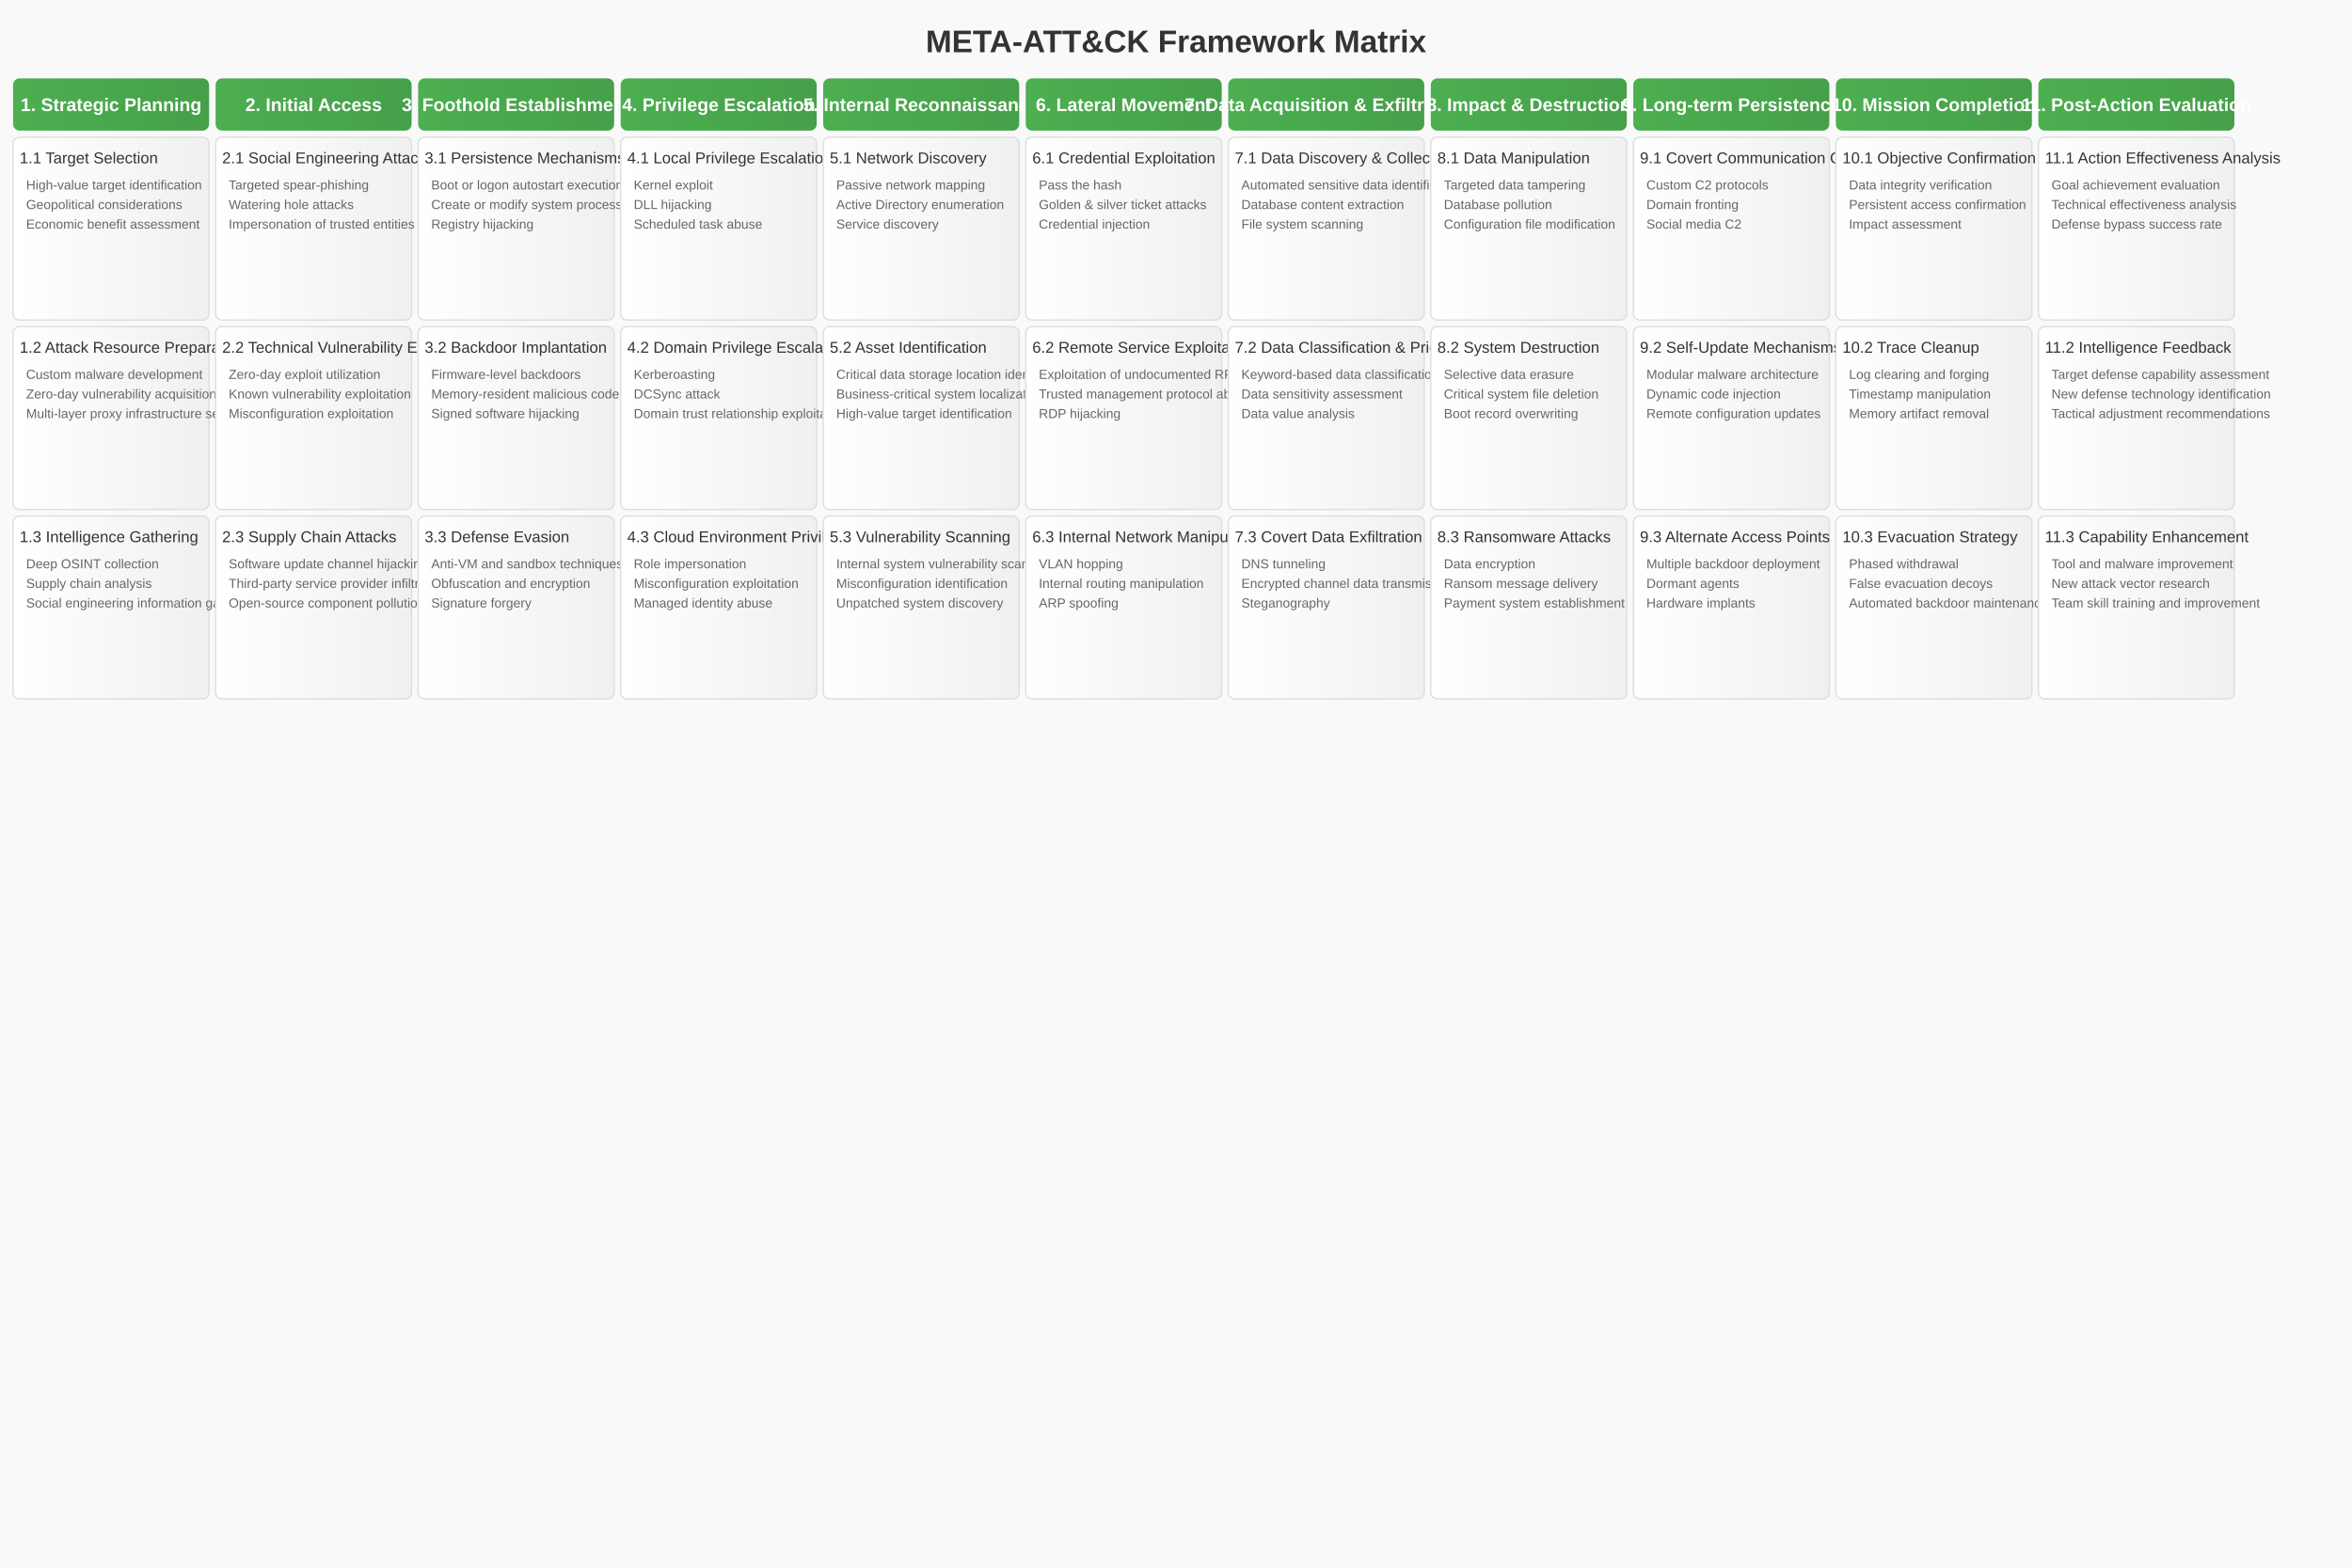
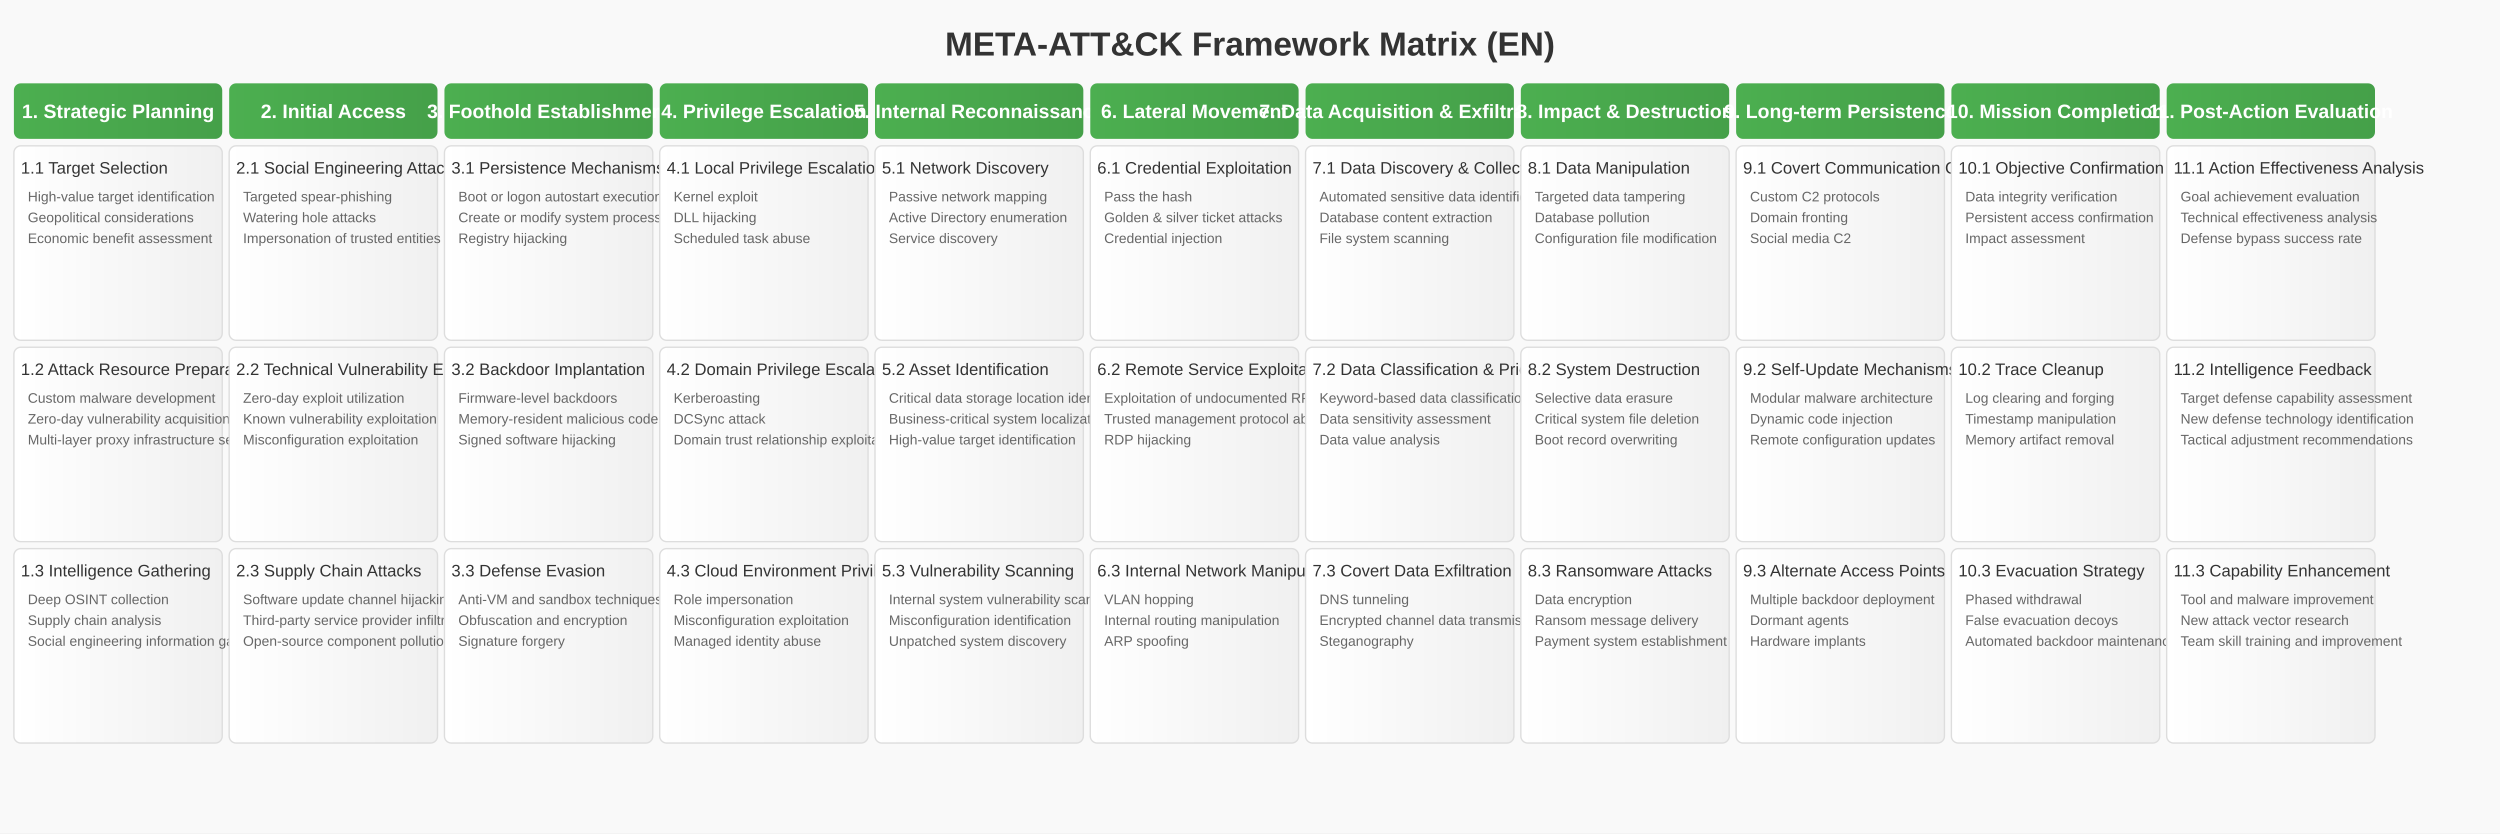
- <svg xmlns="http://www.w3.org/2000/svg" width="1800" height="1200">
+ <svg xmlns="http://www.w3.org/2000/svg" width="1800" height="600">
  <defs>
    <linearGradient id="headerGradient" x1="0%" y1="0%" x2="100%" y2="0%">
      <stop offset="0%" style="stop-color:#4CAF50;stop-opacity:1" />
      <stop offset="100%" style="stop-color:#45a049;stop-opacity:1" />
    </linearGradient>
    <linearGradient id="cellGradient" x1="0%" y1="0%" x2="100%" y2="0%">
      <stop offset="0%" style="stop-color:#ffffff;stop-opacity:1" />
      <stop offset="100%" style="stop-color:#f0f0f0;stop-opacity:1" />
    </linearGradient>
  </defs>
  <style>
        .header { fill: url(#headerGradient); }
        .cell { fill: url(#cellGradient); stroke: #ddd; stroke-width: 1; }
        .cell:hover { filter: brightness(0.95); }
        .text { font-family: Arial, sans-serif; font-size: 12px; fill: #333; }
        .header-text { font-family: Arial, sans-serif; font-size: 14px; fill: white; font-weight: bold; }
        .subtext { font-family: Arial, sans-serif; font-size: 10px; fill: #666; }
    </style>
  <rect width="100%" height="100%" fill="#f9f9f9" />
-   <text x="900" y="40" font-family="Arial, sans-serif" font-size="24" text-anchor="middle" font-weight="bold" fill="#333">META-ATT&amp;CK Framework Matrix</text>
+   <text x="900" y="40" font-family="Arial, sans-serif" font-size="24" text-anchor="middle" font-weight="bold" fill="#333">META-ATT&amp;CK Framework Matrix (EN)</text>
  <g>
    <rect x="10" y="60" width="150" height="40" rx="5" ry="5" class="header" />
    <text x="85" y="85" class="header-text" text-anchor="middle">1. Strategic Planning</text>
  </g>
  <g>
    <rect x="165" y="60" width="150" height="40" rx="5" ry="5" class="header" />
    <text x="240" y="85" class="header-text" text-anchor="middle">2. Initial Access</text>
  </g>
  <g>
    <rect x="320" y="60" width="150" height="40" rx="5" ry="5" class="header" />
    <text x="395" y="85" class="header-text" text-anchor="middle">3. Foothold Establishment</text>
  </g>
  <g>
    <rect x="475" y="60" width="150" height="40" rx="5" ry="5" class="header" />
    <text x="550" y="85" class="header-text" text-anchor="middle">4. Privilege Escalation</text>
  </g>
  <g>
    <rect x="630" y="60" width="150" height="40" rx="5" ry="5" class="header" />
    <text x="705" y="85" class="header-text" text-anchor="middle">5. Internal Reconnaissance</text>
  </g>
  <g>
    <rect x="785" y="60" width="150" height="40" rx="5" ry="5" class="header" />
    <text x="860" y="85" class="header-text" text-anchor="middle">6. Lateral Movement</text>
  </g>
  <g>
    <rect x="940" y="60" width="150" height="40" rx="5" ry="5" class="header" />
    <text x="1015" y="85" class="header-text" text-anchor="middle">7. Data Acquisition &amp; Exfiltration</text>
  </g>
  <g>
    <rect x="1095" y="60" width="150" height="40" rx="5" ry="5" class="header" />
    <text x="1170" y="85" class="header-text" text-anchor="middle">8. Impact &amp; Destruction</text>
  </g>
  <g>
    <rect x="1250" y="60" width="150" height="40" rx="5" ry="5" class="header" />
    <text x="1325" y="85" class="header-text" text-anchor="middle">9. Long-term Persistence</text>
  </g>
  <g>
    <rect x="1405" y="60" width="150" height="40" rx="5" ry="5" class="header" />
    <text x="1480" y="85" class="header-text" text-anchor="middle">10. Mission Completion</text>
  </g>
  <g>
    <rect x="1560" y="60" width="150" height="40" rx="5" ry="5" class="header" />
    <text x="1635" y="85" class="header-text" text-anchor="middle">11. Post-Action Evaluation</text>
  </g>
  <g>
    <rect x="10" y="105" width="150" height="140" rx="5" ry="5" class="cell" />
    <text x="15" y="125" class="text">1.1 Target Selection</text>
    <text x="20" y="145" class="subtext">High-value target identification</text>
    <text x="20" y="160" class="subtext">Geopolitical considerations</text>
    <text x="20" y="175" class="subtext">Economic benefit assessment</text>
  </g>
  <g>
    <rect x="165" y="105" width="150" height="140" rx="5" ry="5" class="cell" />
    <text x="170" y="125" class="text">2.1 Social Engineering Attacks</text>
    <text x="175" y="145" class="subtext">Targeted spear-phishing</text>
    <text x="175" y="160" class="subtext">Watering hole attacks</text>
    <text x="175" y="175" class="subtext">Impersonation of trusted entities</text>
  </g>
  <g>
    <rect x="320" y="105" width="150" height="140" rx="5" ry="5" class="cell" />
    <text x="325" y="125" class="text">3.1 Persistence Mechanisms</text>
    <text x="330" y="145" class="subtext">Boot or logon autostart execution</text>
    <text x="330" y="160" class="subtext">Create or modify system process</text>
    <text x="330" y="175" class="subtext">Registry hijacking</text>
  </g>
  <g>
    <rect x="475" y="105" width="150" height="140" rx="5" ry="5" class="cell" />
    <text x="480" y="125" class="text">4.1 Local Privilege Escalation</text>
    <text x="485" y="145" class="subtext">Kernel exploit</text>
    <text x="485" y="160" class="subtext">DLL hijacking</text>
    <text x="485" y="175" class="subtext">Scheduled task abuse</text>
  </g>
  <g>
    <rect x="630" y="105" width="150" height="140" rx="5" ry="5" class="cell" />
    <text x="635" y="125" class="text">5.1 Network Discovery</text>
    <text x="640" y="145" class="subtext">Passive network mapping</text>
    <text x="640" y="160" class="subtext">Active Directory enumeration</text>
    <text x="640" y="175" class="subtext">Service discovery</text>
  </g>
  <g>
    <rect x="785" y="105" width="150" height="140" rx="5" ry="5" class="cell" />
    <text x="790" y="125" class="text">6.1 Credential Exploitation</text>
    <text x="795" y="145" class="subtext">Pass the hash</text>
    <text x="795" y="160" class="subtext">Golden &amp; silver ticket attacks</text>
    <text x="795" y="175" class="subtext">Credential injection</text>
  </g>
  <g>
    <rect x="940" y="105" width="150" height="140" rx="5" ry="5" class="cell" />
    <text x="945" y="125" class="text">7.1 Data Discovery &amp; Collection</text>
    <text x="950" y="145" class="subtext">Automated sensitive data identification</text>
    <text x="950" y="160" class="subtext">Database content extraction</text>
    <text x="950" y="175" class="subtext">File system scanning</text>
  </g>
  <g>
    <rect x="1095" y="105" width="150" height="140" rx="5" ry="5" class="cell" />
    <text x="1100" y="125" class="text">8.1 Data Manipulation</text>
    <text x="1105" y="145" class="subtext">Targeted data tampering</text>
    <text x="1105" y="160" class="subtext">Database pollution</text>
    <text x="1105" y="175" class="subtext">Configuration file modification</text>
  </g>
  <g>
    <rect x="1250" y="105" width="150" height="140" rx="5" ry="5" class="cell" />
    <text x="1255" y="125" class="text">9.1 Covert Communication Channels</text>
    <text x="1260" y="145" class="subtext">Custom C2 protocols</text>
    <text x="1260" y="160" class="subtext">Domain fronting</text>
    <text x="1260" y="175" class="subtext">Social media C2</text>
  </g>
  <g>
    <rect x="1405" y="105" width="150" height="140" rx="5" ry="5" class="cell" />
    <text x="1410" y="125" class="text">10.1 Objective Confirmation</text>
    <text x="1415" y="145" class="subtext">Data integrity verification</text>
    <text x="1415" y="160" class="subtext">Persistent access confirmation</text>
    <text x="1415" y="175" class="subtext">Impact assessment</text>
  </g>
  <g>
    <rect x="1560" y="105" width="150" height="140" rx="5" ry="5" class="cell" />
    <text x="1565" y="125" class="text">11.1 Action Effectiveness Analysis</text>
    <text x="1570" y="145" class="subtext">Goal achievement evaluation</text>
    <text x="1570" y="160" class="subtext">Technical effectiveness analysis</text>
    <text x="1570" y="175" class="subtext">Defense bypass success rate</text>
  </g>
  <g>
    <rect x="10" y="250" width="150" height="140" rx="5" ry="5" class="cell" />
    <text x="15" y="270" class="text">1.2 Attack Resource Preparation</text>
    <text x="20" y="290" class="subtext">Custom malware development</text>
    <text x="20" y="305" class="subtext">Zero-day vulnerability acquisition</text>
    <text x="20" y="320" class="subtext">Multi-layer proxy infrastructure setup</text>
  </g>
  <g>
    <rect x="165" y="250" width="150" height="140" rx="5" ry="5" class="cell" />
    <text x="170" y="270" class="text">2.2 Technical Vulnerability Exploitation</text>
    <text x="175" y="290" class="subtext">Zero-day exploit utilization</text>
    <text x="175" y="305" class="subtext">Known vulnerability exploitation</text>
    <text x="175" y="320" class="subtext">Misconfiguration exploitation</text>
  </g>
  <g>
    <rect x="320" y="250" width="150" height="140" rx="5" ry="5" class="cell" />
    <text x="325" y="270" class="text">3.2 Backdoor Implantation</text>
    <text x="330" y="290" class="subtext">Firmware-level backdoors</text>
    <text x="330" y="305" class="subtext">Memory-resident malicious code</text>
    <text x="330" y="320" class="subtext">Signed software hijacking</text>
  </g>
  <g>
    <rect x="475" y="250" width="150" height="140" rx="5" ry="5" class="cell" />
    <text x="480" y="270" class="text">4.2 Domain Privilege Escalation</text>
    <text x="485" y="290" class="subtext">Kerberoasting</text>
    <text x="485" y="305" class="subtext">DCSync attack</text>
    <text x="485" y="320" class="subtext">Domain trust relationship exploitation</text>
  </g>
  <g>
    <rect x="630" y="250" width="150" height="140" rx="5" ry="5" class="cell" />
    <text x="635" y="270" class="text">5.2 Asset Identification</text>
    <text x="640" y="290" class="subtext">Critical data storage location identification</text>
    <text x="640" y="305" class="subtext">Business-critical system localization</text>
    <text x="640" y="320" class="subtext">High-value target identification</text>
  </g>
  <g>
    <rect x="785" y="250" width="150" height="140" rx="5" ry="5" class="cell" />
    <text x="790" y="270" class="text">6.2 Remote Service Exploitation</text>
    <text x="795" y="290" class="subtext">Exploitation of undocumented RPC</text>
    <text x="795" y="305" class="subtext">Trusted management protocol abuse</text>
    <text x="795" y="320" class="subtext">RDP hijacking</text>
  </g>
  <g>
    <rect x="940" y="250" width="150" height="140" rx="5" ry="5" class="cell" />
    <text x="945" y="270" class="text">7.2 Data Classification &amp; Prioritization</text>
    <text x="950" y="290" class="subtext">Keyword-based data classification</text>
    <text x="950" y="305" class="subtext">Data sensitivity assessment</text>
    <text x="950" y="320" class="subtext">Data value analysis</text>
  </g>
  <g>
    <rect x="1095" y="250" width="150" height="140" rx="5" ry="5" class="cell" />
    <text x="1100" y="270" class="text">8.2 System Destruction</text>
    <text x="1105" y="290" class="subtext">Selective data erasure</text>
    <text x="1105" y="305" class="subtext">Critical system file deletion</text>
    <text x="1105" y="320" class="subtext">Boot record overwriting</text>
  </g>
  <g>
    <rect x="1250" y="250" width="150" height="140" rx="5" ry="5" class="cell" />
    <text x="1255" y="270" class="text">9.2 Self-Update Mechanisms</text>
    <text x="1260" y="290" class="subtext">Modular malware architecture</text>
    <text x="1260" y="305" class="subtext">Dynamic code injection</text>
    <text x="1260" y="320" class="subtext">Remote configuration updates</text>
  </g>
  <g>
    <rect x="1405" y="250" width="150" height="140" rx="5" ry="5" class="cell" />
    <text x="1410" y="270" class="text">10.2 Trace Cleanup</text>
    <text x="1415" y="290" class="subtext">Log clearing and forging</text>
    <text x="1415" y="305" class="subtext">Timestamp manipulation</text>
    <text x="1415" y="320" class="subtext">Memory artifact removal</text>
  </g>
  <g>
    <rect x="1560" y="250" width="150" height="140" rx="5" ry="5" class="cell" />
    <text x="1565" y="270" class="text">11.2 Intelligence Feedback</text>
    <text x="1570" y="290" class="subtext">Target defense capability assessment</text>
    <text x="1570" y="305" class="subtext">New defense technology identification</text>
    <text x="1570" y="320" class="subtext">Tactical adjustment recommendations</text>
  </g>
  <g>
    <rect x="10" y="395" width="150" height="140" rx="5" ry="5" class="cell" />
    <text x="15" y="415" class="text">1.3 Intelligence Gathering</text>
    <text x="20" y="435" class="subtext">Deep OSINT collection</text>
    <text x="20" y="450" class="subtext">Supply chain analysis</text>
    <text x="20" y="465" class="subtext">Social engineering information gathering</text>
  </g>
  <g>
    <rect x="165" y="395" width="150" height="140" rx="5" ry="5" class="cell" />
    <text x="170" y="415" class="text">2.3 Supply Chain Attacks</text>
    <text x="175" y="435" class="subtext">Software update channel hijacking</text>
    <text x="175" y="450" class="subtext">Third-party service provider infiltration</text>
    <text x="175" y="465" class="subtext">Open-source component pollution</text>
  </g>
  <g>
    <rect x="320" y="395" width="150" height="140" rx="5" ry="5" class="cell" />
    <text x="325" y="415" class="text">3.3 Defense Evasion</text>
    <text x="330" y="435" class="subtext">Anti-VM and sandbox techniques</text>
    <text x="330" y="450" class="subtext">Obfuscation and encryption</text>
    <text x="330" y="465" class="subtext">Signature forgery</text>
  </g>
  <g>
    <rect x="475" y="395" width="150" height="140" rx="5" ry="5" class="cell" />
    <text x="480" y="415" class="text">4.3 Cloud Environment Privilege Escalation</text>
    <text x="485" y="435" class="subtext">Role impersonation</text>
    <text x="485" y="450" class="subtext">Misconfiguration exploitation</text>
    <text x="485" y="465" class="subtext">Managed identity abuse</text>
  </g>
  <g>
    <rect x="630" y="395" width="150" height="140" rx="5" ry="5" class="cell" />
    <text x="635" y="415" class="text">5.3 Vulnerability Scanning</text>
    <text x="640" y="435" class="subtext">Internal system vulnerability scanning</text>
    <text x="640" y="450" class="subtext">Misconfiguration identification</text>
    <text x="640" y="465" class="subtext">Unpatched system discovery</text>
  </g>
  <g>
    <rect x="785" y="395" width="150" height="140" rx="5" ry="5" class="cell" />
    <text x="790" y="415" class="text">6.3 Internal Network Manipulation</text>
    <text x="795" y="435" class="subtext">VLAN hopping</text>
    <text x="795" y="450" class="subtext">Internal routing manipulation</text>
    <text x="795" y="465" class="subtext">ARP spoofing</text>
  </g>
  <g>
    <rect x="940" y="395" width="150" height="140" rx="5" ry="5" class="cell" />
    <text x="945" y="415" class="text">7.3 Covert Data Exfiltration</text>
    <text x="950" y="435" class="subtext">DNS tunneling</text>
    <text x="950" y="450" class="subtext">Encrypted channel data transmission</text>
    <text x="950" y="465" class="subtext">Steganography</text>
  </g>
  <g>
    <rect x="1095" y="395" width="150" height="140" rx="5" ry="5" class="cell" />
    <text x="1100" y="415" class="text">8.3 Ransomware Attacks</text>
    <text x="1105" y="435" class="subtext">Data encryption</text>
    <text x="1105" y="450" class="subtext">Ransom message delivery</text>
    <text x="1105" y="465" class="subtext">Payment system establishment</text>
  </g>
  <g>
    <rect x="1250" y="395" width="150" height="140" rx="5" ry="5" class="cell" />
    <text x="1255" y="415" class="text">9.3 Alternate Access Points</text>
    <text x="1260" y="435" class="subtext">Multiple backdoor deployment</text>
    <text x="1260" y="450" class="subtext">Dormant agents</text>
    <text x="1260" y="465" class="subtext">Hardware implants</text>
  </g>
  <g>
    <rect x="1405" y="395" width="150" height="140" rx="5" ry="5" class="cell" />
    <text x="1410" y="415" class="text">10.3 Evacuation Strategy</text>
    <text x="1415" y="435" class="subtext">Phased withdrawal</text>
    <text x="1415" y="450" class="subtext">False evacuation decoys</text>
    <text x="1415" y="465" class="subtext">Automated backdoor maintenance</text>
  </g>
  <g>
    <rect x="1560" y="395" width="150" height="140" rx="5" ry="5" class="cell" />
    <text x="1565" y="415" class="text">11.3 Capability Enhancement</text>
    <text x="1570" y="435" class="subtext">Tool and malware improvement</text>
    <text x="1570" y="450" class="subtext">New attack vector research</text>
    <text x="1570" y="465" class="subtext">Team skill training and improvement</text>
  </g>
</svg>
